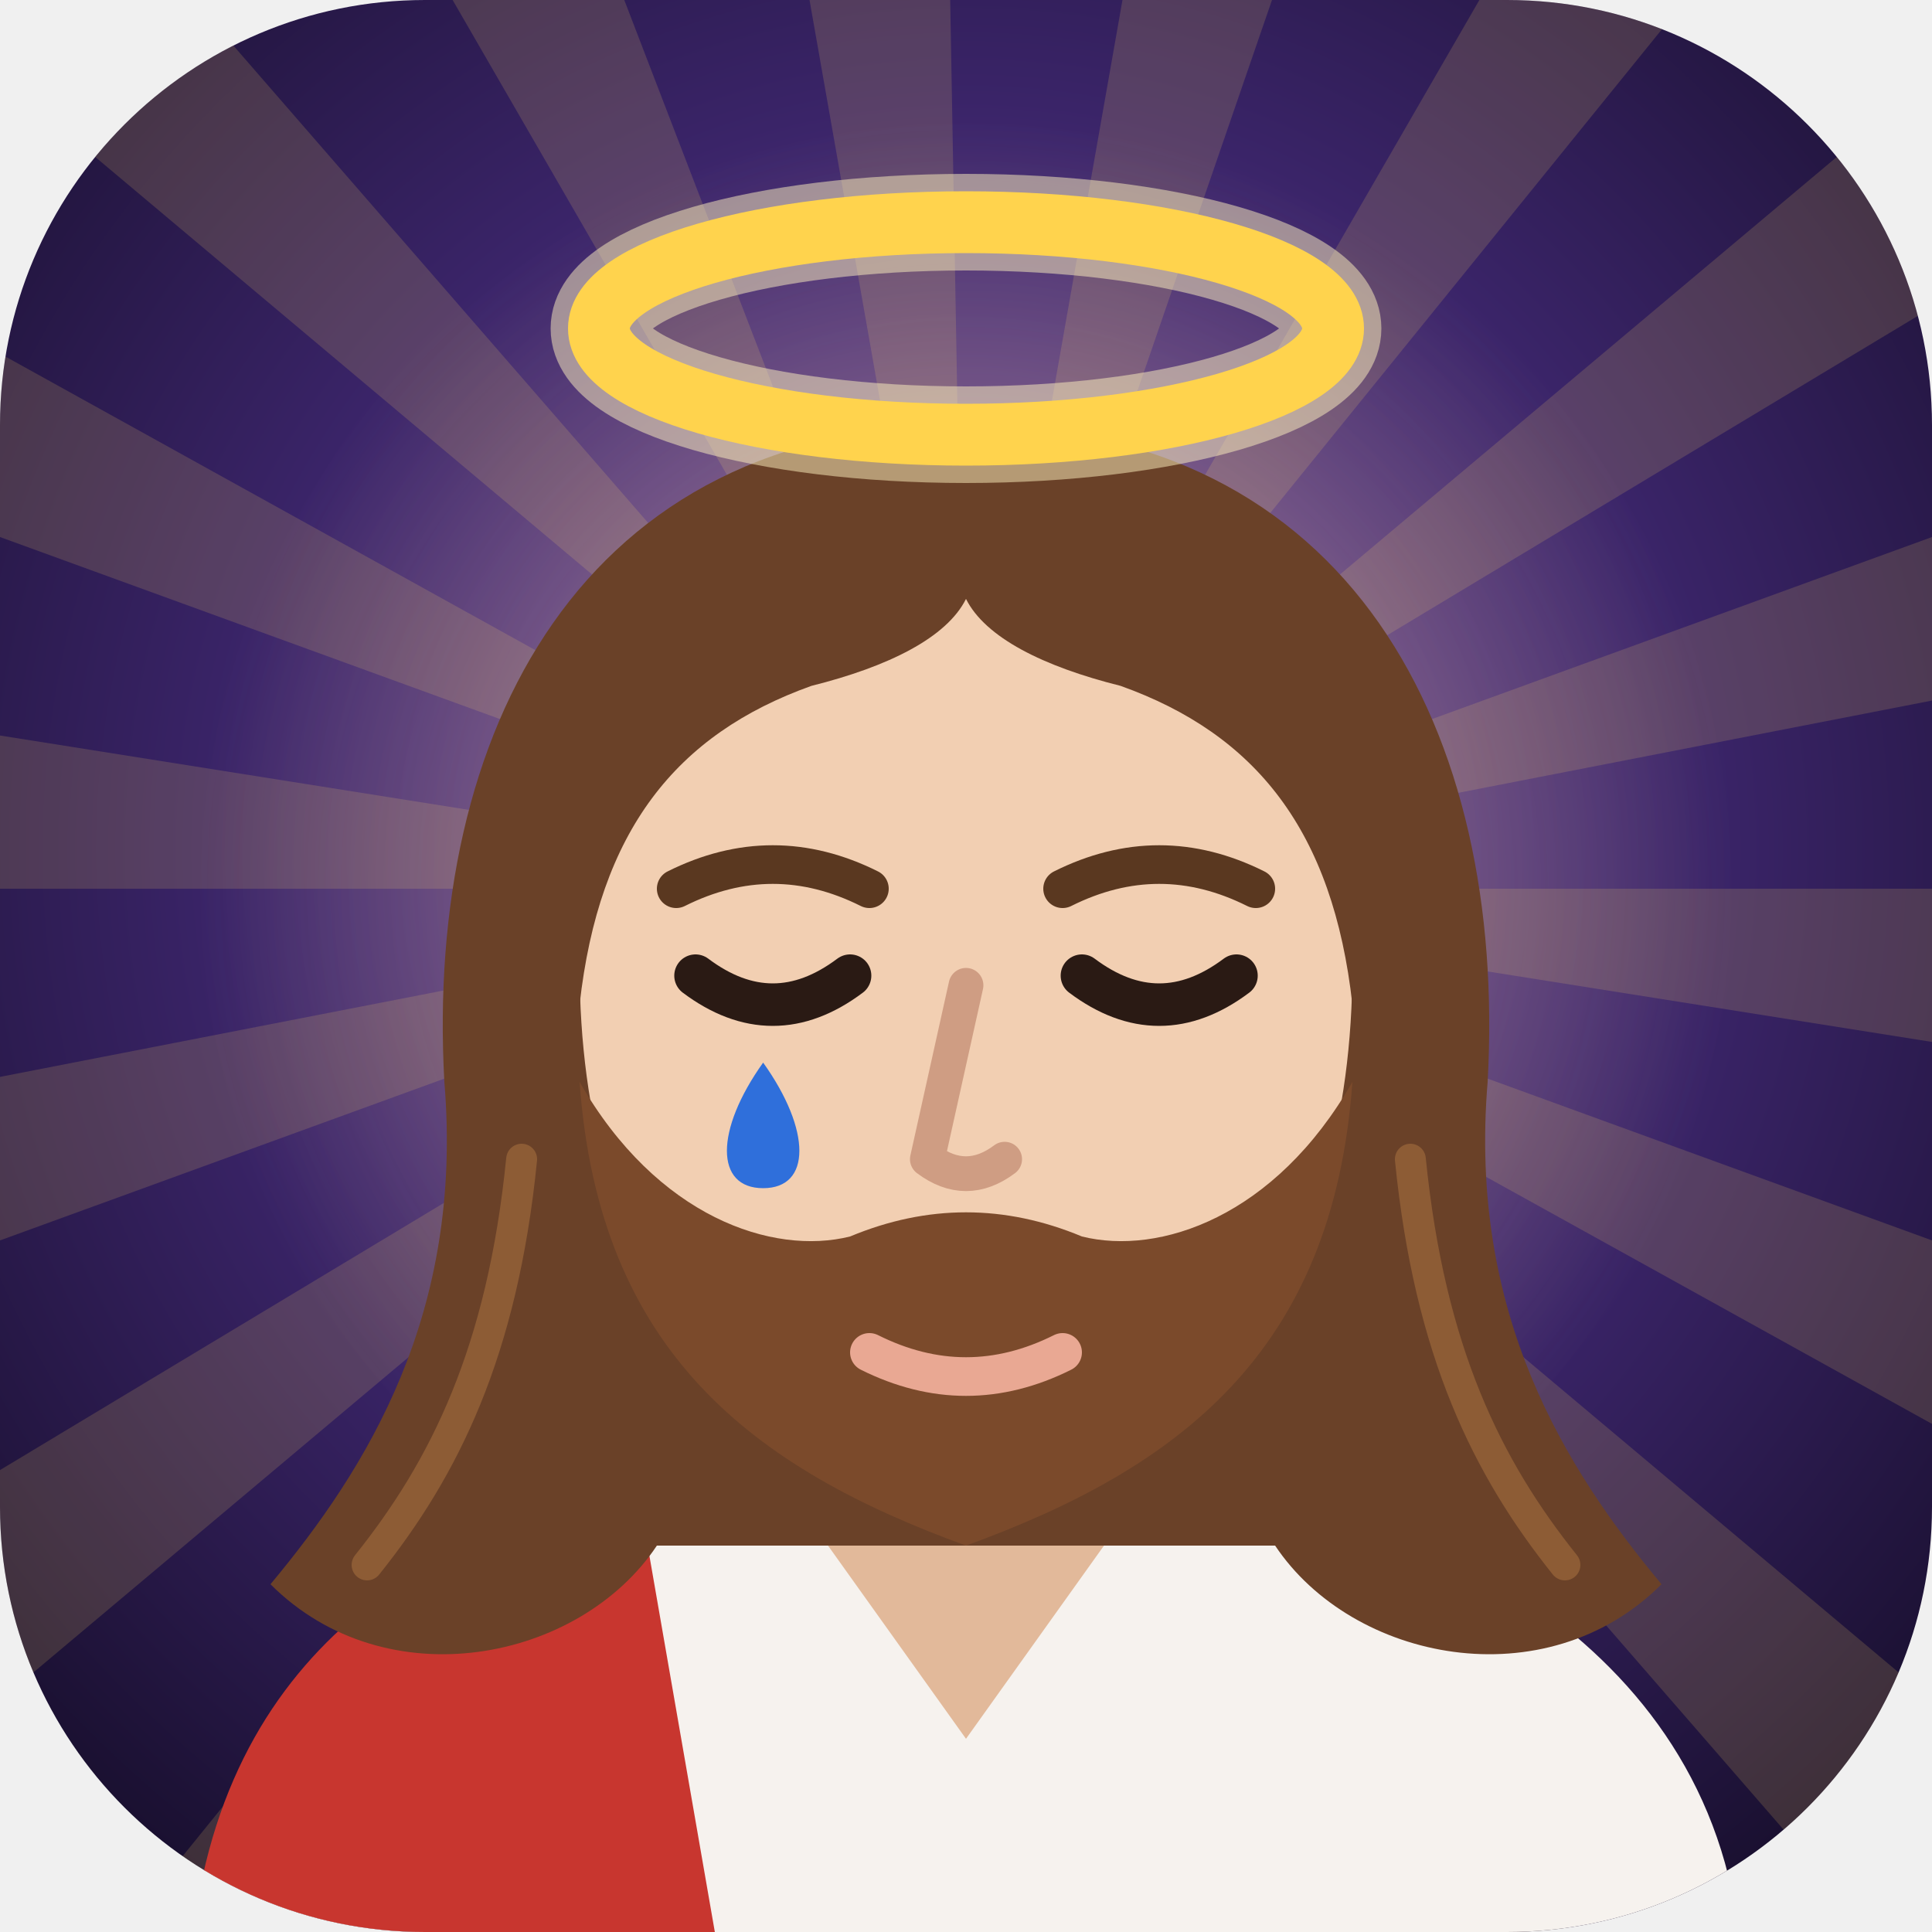
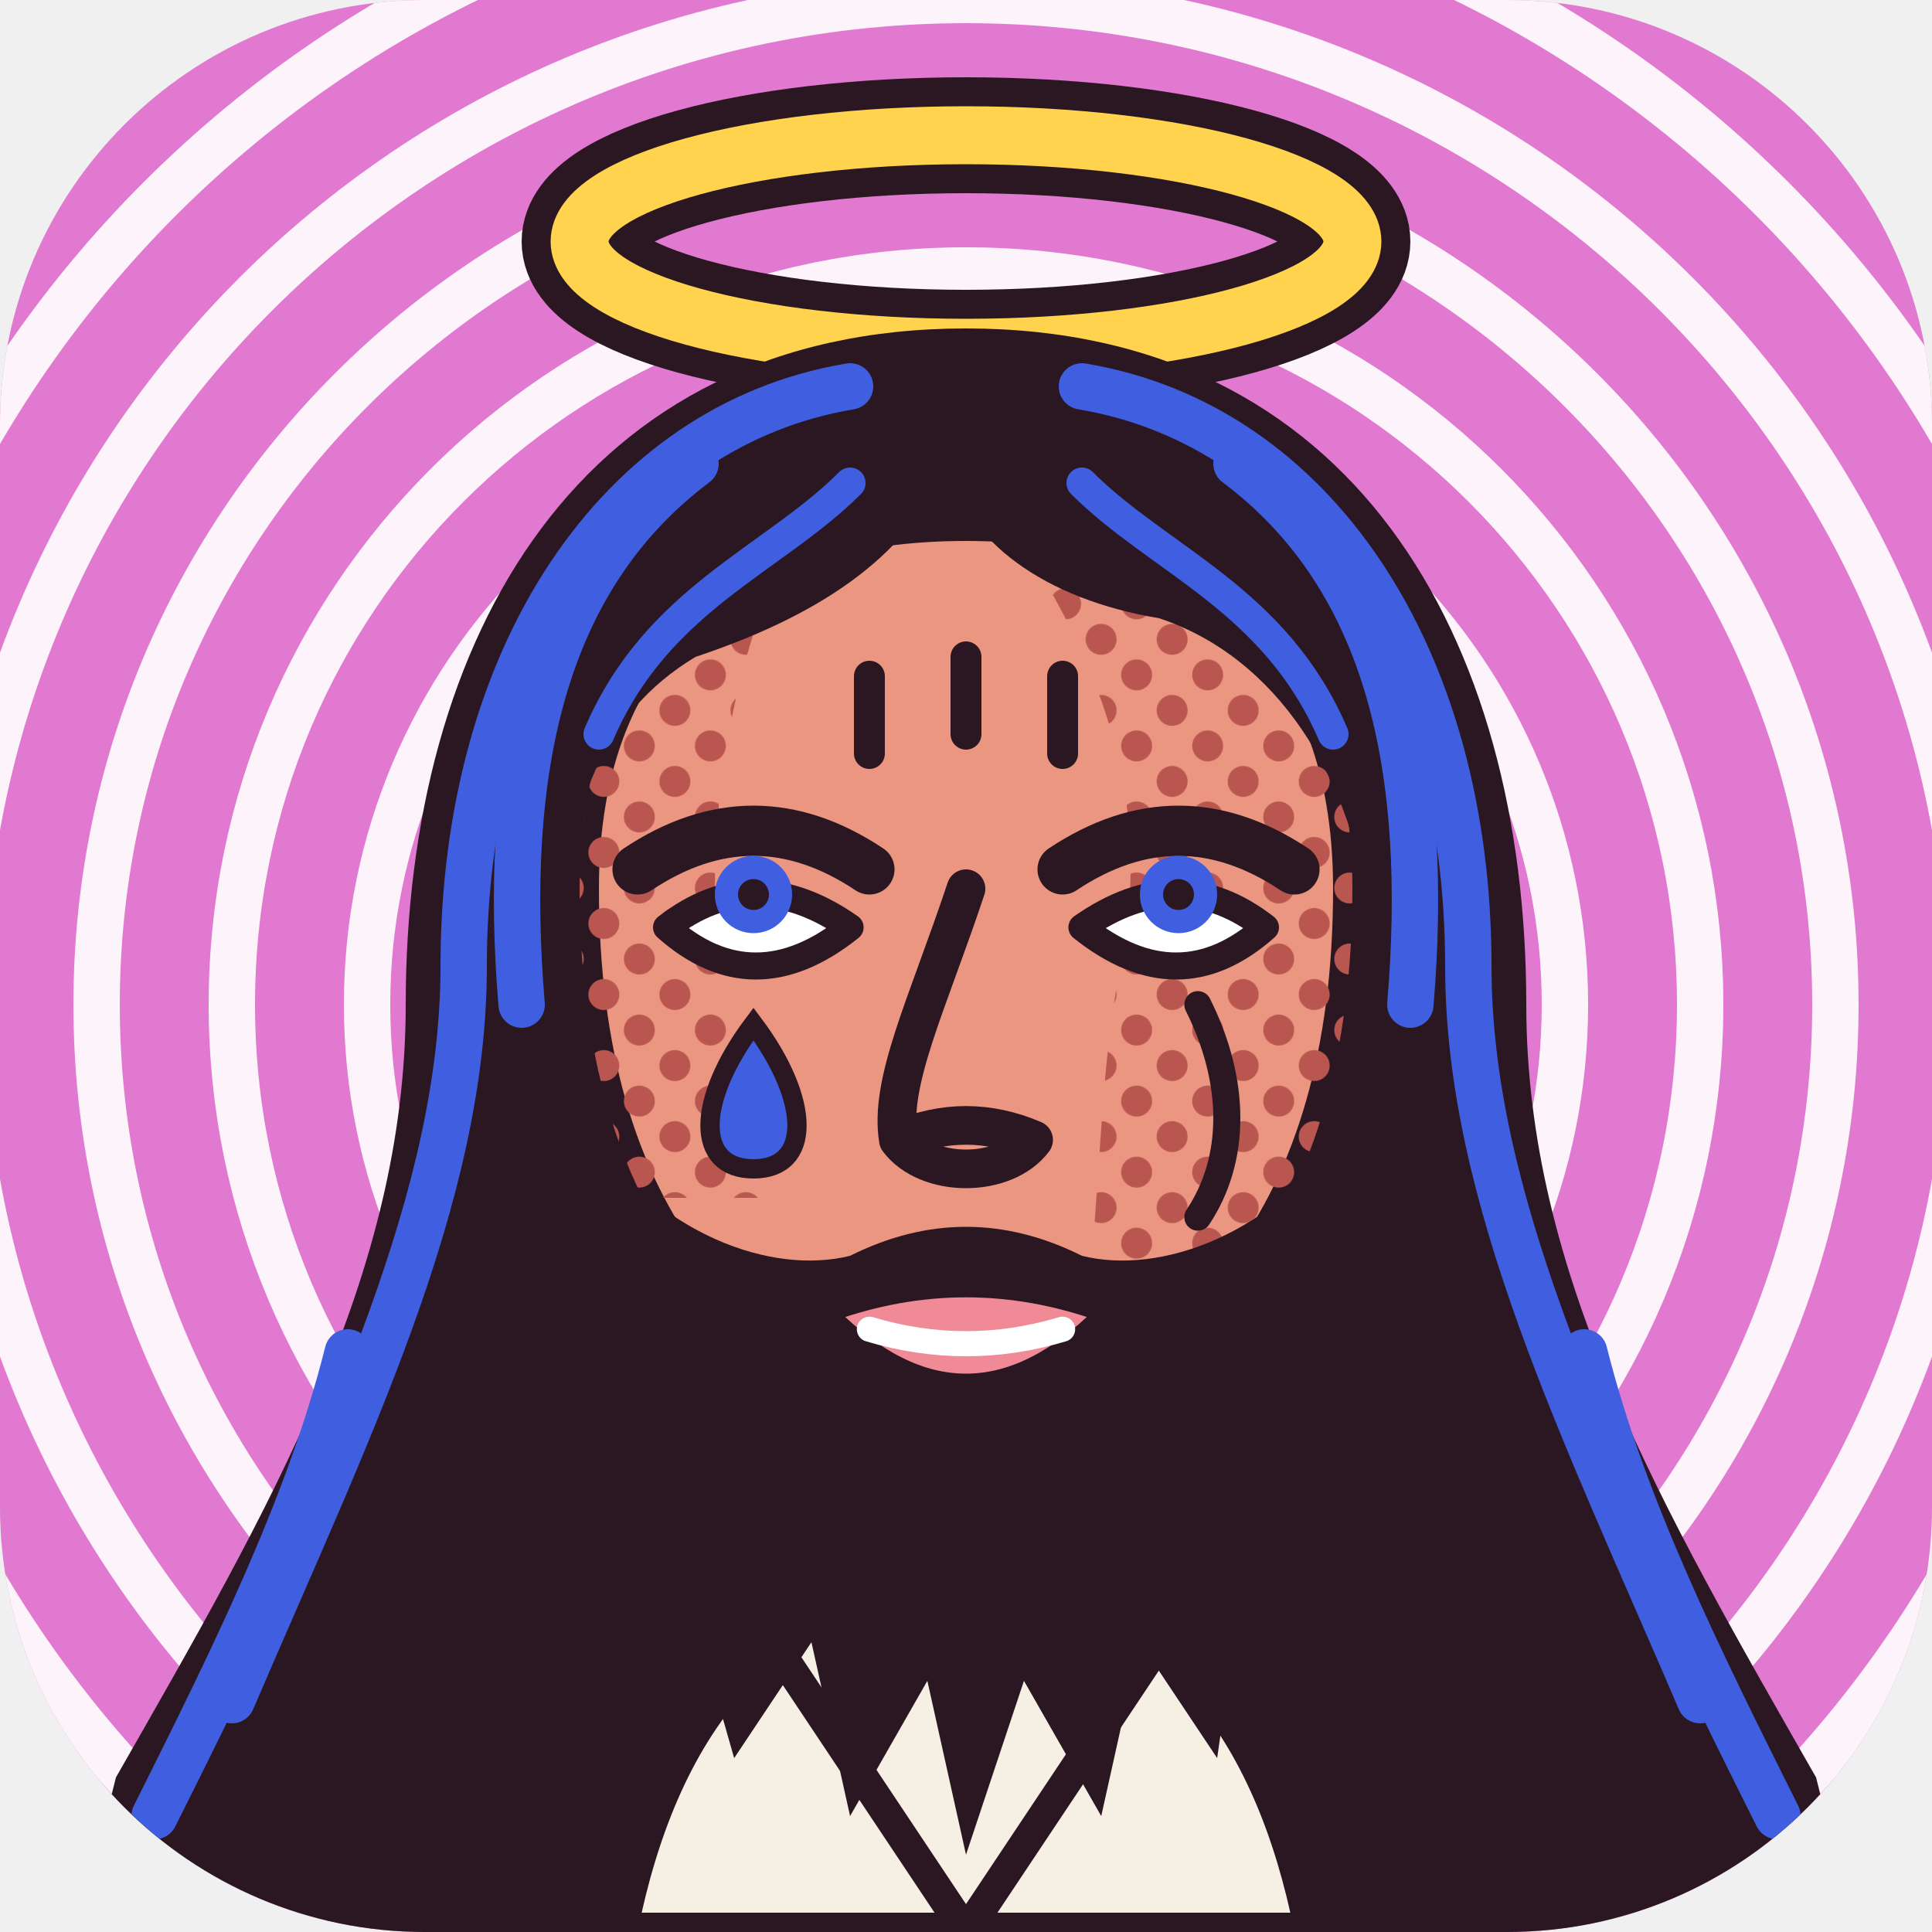
<svg xmlns="http://www.w3.org/2000/svg" viewBox="0 0 100 100">
  <clipPath id="r">
    <rect width="100" height="100" rx="22" />
  </clipPath>
  <g clip-path="url(#r)">
    <defs>
-       <radialGradient id="sky" cx="50%" cy="44%" r="70%">
-         <stop offset="0" stop-color="#7a4fb0" />
-         <stop offset="0.55" stop-color="#3a2468" />
-         <stop offset="1" stop-color="#150d28" />
-       </radialGradient>
-       <radialGradient id="glow" cx="50%" cy="50%" r="50%">
-         <stop offset="0" stop-color="#ffe08a" stop-opacity="0.9" />
-         <stop offset="1" stop-color="#ffe08a" stop-opacity="0" />
-       </radialGradient>
+       <pattern id="dots" width="2.600" height="2.600" patternUnits="userSpaceOnUse" patternTransform="rotate(45)">
+         <circle cx="1.300" cy="1.300" r="0.800" fill="#b8564f" />
+       </pattern>
+       <clipPath id="faceclip">
+         <path d="M30 46 C30 33 38 27 50 27 C62 27 70 33 70 46 C70 63 62 72 50 74 C38 72 30 63 30 46 Z" />
+       </clipPath>
    </defs>
-     <rect width="100" height="100" fill="url(#sky)" />
-     <g fill="#ffd966" opacity="0.16">
-       <path d="M50 46 L140.0 46.0 L138.9 60.1 Z" />
-       <path d="M50 46 L134.6 76.8 L128.7 89.6 Z" />
-       <path d="M50 46 L118.9 103.9 L109.0 113.9 Z" />
-       <path d="M50 46 L95.0 123.9 L82.3 130.0 Z" />
-       <path d="M50 46 L65.6 134.6 L51.6 136.0 Z" />
-       <path d="M50 46 L34.4 134.6 L20.7 131.1 Z" />
-       <path d="M50 46 L5.0 123.9 L-6.6 115.9 Z" />
-       <path d="M50 46 L-18.9 103.9 L-27.1 92.4 Z" />
-       <path d="M50 46 L-34.6 76.8 L-38.3 63.2 Z" />
-       <path d="M50 46 L-40.0 46.0 L-38.9 31.9 Z" />
-       <path d="M50 46 L-34.6 15.2 L-28.7 2.4 Z" />
-       <path d="M50 46 L-18.9 -11.9 L-9.0 -21.9 Z" />
-       <path d="M50 46 L5.0 -31.9 L17.7 -38.0 Z" />
-       <path d="M50 46 L34.4 -42.6 L48.4 -44.0 Z" />
-       <path d="M50 46 L65.6 -42.6 L79.3 -39.1 Z" />
-       <path d="M50 46 L95.0 -31.9 L106.6 -23.9 Z" />
-       <path d="M50 46 L118.9 -11.9 L127.1 -0.4 Z" />
-       <path d="M50 46 L134.6 15.2 L138.3 28.8 Z" />
+     <rect width="100" height="100" fill="#e079cf" />
+     <g fill="none" stroke="#fff" stroke-width="2.400" opacity="0.92">
+       <circle cx="50" cy="52" r="10" />
+       <circle cx="50" cy="52" r="17" />
+       <circle cx="50" cy="52" r="24" />
+       <circle cx="50" cy="52" r="31" />
+       <circle cx="50" cy="52" r="38" />
+       <circle cx="50" cy="52" r="45" />
+       <circle cx="50" cy="52" r="52" />
+       <circle cx="50" cy="52" r="59" />
+       <circle cx="50" cy="52" r="66" />
+       <circle cx="50" cy="52" r="73" />
+       <circle cx="50" cy="52" r="80" />
+       <circle cx="50" cy="52" r="87" />
+       <circle cx="50" cy="52" r="94" />
    </g>
-     <circle cx="50" cy="46" r="40" fill="url(#glow)" opacity="0.55" />
-     <path d="M10 100 C12 84 28 78 38 76 L62 76 C72 78 88 84 90 100 Z" fill="#f6f2ee" />
-     <path d="M10 100 C12 84 24 79 33 77 L37 100 Z" fill="#c8362f" />
-     <path d="M40 76 L50 90 L60 76 Z" fill="#e2b99a" />
-     <path d="M50 22 C30 22 22 38 23 56 C24 68 19 76 14 82 C20 88 30 86 34 80 L66 80 C70 86 80 88 86 82 C81 76 76 68 77 56 C78 38 70 22 50 22 Z" fill="#6a4128" />
-     <path d="M27 60 C26 70 23 76 19 81 M73 60 C74 70 77 76 81 81" fill="none" stroke="#8d5c35" stroke-width="1.600" stroke-linecap="round" />
-     <path d="M30 50 C30 36 38 30 50 30 C62 30 70 36 70 50 C70 66 62 76 50 76 C38 76 30 66 30 50 Z" fill="#f2cfb2" />
-     <path d="M30 56 C31 70 39 76 50 80 C61 76 69 70 70 56 C66 63 60 65 56 64 Q50 61.500 44 64 C40 65 34 63 30 56 Z" fill="#7b4a2b" />
-     <path d="M45 70 Q50 72.500 55 70" fill="none" stroke="#e9a893" stroke-width="2" stroke-linecap="round" />
-     <path d="M30 52 C28 36 38 27 50 27 C62 27 72 36 70 52 C69 43 65 38 58 35.500 C54 34.500 51 33 50 31 C49 33 46 34.500 42 35.500 C35 38 31 43 30 52 Z" fill="#6a4128" />
-     <path d="M35 46 Q40 43.500 45 46" fill="none" stroke="#5a3820" stroke-width="2" stroke-linecap="round" />
-     <path d="M55 46 Q60 43.500 65 46" fill="none" stroke="#5a3820" stroke-width="2" stroke-linecap="round" />
-     <path d="M36 50.500 Q40 53.500 44 50.500" fill="none" stroke="#2a1a14" stroke-width="2.200" stroke-linecap="round" />
-     <path d="M56 50.500 Q60 53.500 64 50.500" fill="none" stroke="#2a1a14" stroke-width="2.200" stroke-linecap="round" />
-     <path d="M50 51 L48 60 Q50 61.500 52 60" fill="none" stroke="#cf9d83" stroke-width="1.800" stroke-linecap="round" stroke-linejoin="round" />
-     <path d="M39.500 55 C37 58.500 37 61.500 39.500 61.500 C42 61.500 42 58.500 39.500 55 Z" fill="#2f6fdb" />
-     <ellipse cx="50" cy="17" rx="19" ry="5.500" fill="none" stroke="#fff3bf" stroke-width="5" opacity="0.5" />
-     <ellipse cx="50" cy="17" rx="19" ry="5.500" fill="none" stroke="#ffd34d" stroke-width="3.200" />
+     <ellipse cx="50" cy="12.500" rx="20" ry="5.500" fill="none" stroke="#2a1722" stroke-width="6" />
+     <ellipse cx="50" cy="12.500" rx="20" ry="5.500" fill="none" stroke="#ffd34d" stroke-width="3" />
+     <path d="M26 100 C28 84 38 76 50 76 C62 76 72 84 74 100 Z" fill="#f6efe4" stroke="#2a1722" stroke-width="2" />
+     <path d="M38 82 L50 100 L62 82" fill="none" stroke="#2a1722" stroke-width="1.600" stroke-linejoin="round" />
+     <path d="M50 17 C30 17 21 33 21 52 C21 66 14 78 6 92 L4 100 L33 100 C35 90 40 83 50 82 C60 83 65 90 67 100 L96 100 L94 92 C86 78 79 66 79 52 C79 33 70 17 50 17 Z" fill="#2a1722" />
+     <g fill="none" stroke="#3f5fe0" stroke-width="2.400" stroke-linecap="round">
+       <path d="M44 20 C32 22 24 34 24 50 C24 62 18 74 12 88" />
+       <path d="M56 20 C68 22 76 34 76 50 C76 62 82 74 88 88" />
+       <path d="M36 24 C28 30 26 40 27 52" />
+       <path d="M64 24 C72 30 74 40 73 52" />
+       <path d="M18 70 C16 78 12 86 8 94" />
+       <path d="M82 70 C84 78 88 86 92 94" />
+     </g>
+     <path d="M30 46 C30 33 38 27 50 27 C62 27 70 33 70 46 C70 63 62 72 50 74 C38 72 30 63 30 46 Z" fill="#ea9680" stroke="#2a1722" stroke-width="2" />
+     <g clip-path="url(#faceclip)">
+       <path d="M50 24 L74 24 L74 80 L52 80 C58 70 56 60 58 50 C60 40 56 32 50 24 Z" fill="url(#dots)" />
+       <path d="M30 30 L40 30 C36 40 36 52 40 62 L30 62 Z" fill="url(#dots)" />
+     </g>
+     <path d="M29 48 C26 30 38 22 50 22 C62 22 74 30 71 48 C70 40 66 34 60 32 C54 31 50 28 49 24 C47 29 42 32 36 34 C31 37 29.500 42 29 48 Z" fill="#2a1722" />
+     <path d="M44 25 C40 29 34 31 31 38 M56 25 C60 29 66 31 69 38" fill="none" stroke="#3f5fe0" stroke-width="1.600" stroke-linecap="round" />
+     <path d="M33 45 Q39 41 45 45" fill="none" stroke="#2a1722" stroke-width="2.600" stroke-linecap="round" />
+     <path d="M55 45 Q61 41 67 45" fill="none" stroke="#2a1722" stroke-width="2.600" stroke-linecap="round" />
+     <path d="M34.500 48 Q39 44.500 44 48 Q39 52 34.500 48 Z" fill="#fff" stroke="#2a1722" stroke-width="1.400" stroke-linejoin="round" />
+     <path d="M56 48 Q61 44.500 65.500 48 Q61 52 56 48 Z" fill="#fff" stroke="#2a1722" stroke-width="1.400" stroke-linejoin="round" />
+     <circle cx="39" cy="46.300" r="2" fill="#3f5fe0" />
+     <circle cx="61" cy="46.300" r="2" fill="#3f5fe0" />
+     <circle cx="39" cy="46.300" r="0.800" fill="#2a1722" />
+     <circle cx="61" cy="46.300" r="0.800" fill="#2a1722" />
+     <path d="M50 46 C48 52 46 56 46.500 59 C48 61 52 61 53.500 59 M46.500 59 Q50 57.500 53.500 59" fill="none" stroke="#2a1722" stroke-width="2" stroke-linecap="round" stroke-linejoin="round" />
+     <path d="M30 58 C28 72 32 80 36 84 L38 91 L42 85 L44 94 L48 87 L50 96 L53 87 L57 94 L59 85 L63 91 L64 84 C68 80 72 72 70 58 C66 64 60 66 56 65 Q50 62 44 65 C40 66 34 64 30 58 Z" fill="#2a1722" />
+     <path d="M43 68 Q50 65.500 57 68 Q50 75 43 68 Z" fill="#f08a96" stroke="#2a1722" stroke-width="0.8" />
+     <path d="M45 68.800 Q50 70.300 55 68.800" fill="none" stroke="#fff" stroke-width="1.300" stroke-linecap="round" />
+     <path d="M39 53 C36 57 36 60.500 39 60.500 C42 60.500 42 57 39 53 Z" fill="#3f5fe0" stroke="#2a1722" stroke-width="1" />
+     <g stroke="#2a1722" stroke-width="1.600" stroke-linecap="round">
+       <path d="M45 35 V39" />
+       <path d="M50 34 V38" />
+       <path d="M55 35 V39" />
+     </g>
+     <path d="M62 52 C64 56 64 60 62 63" fill="none" stroke="#2a1722" stroke-width="1.400" stroke-linecap="round" />
  </g>
</svg>
